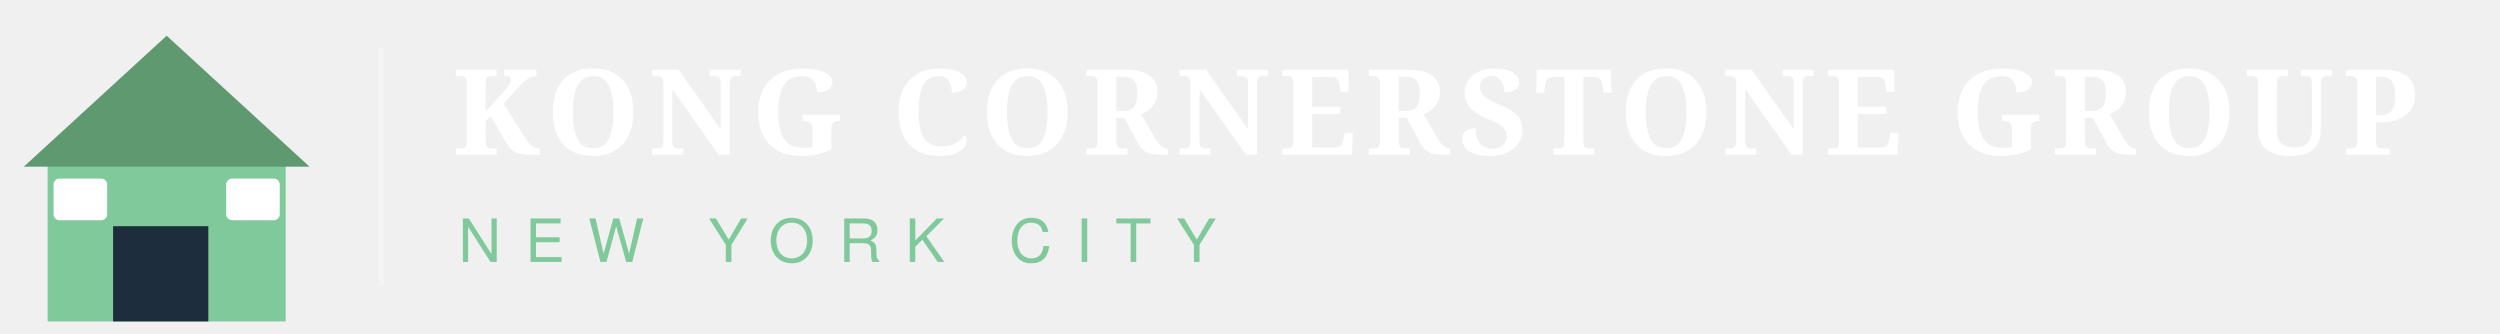
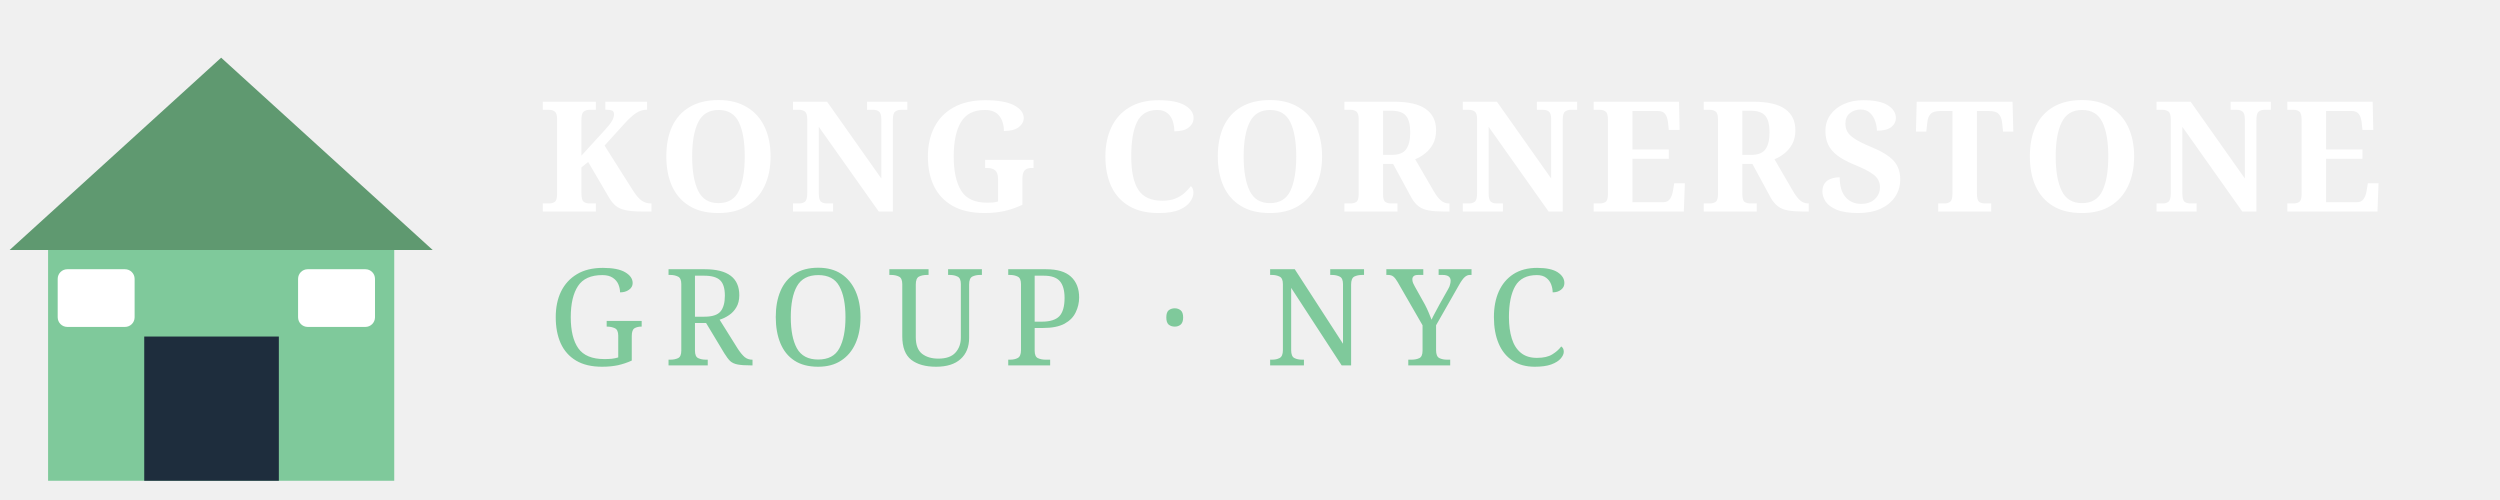
- <svg xmlns="http://www.w3.org/2000/svg" viewBox="0 0 420 56" width="420" height="56">
-   <g transform="translate(2, 2)">
-     <rect x="6" y="24" width="40" height="28" fill="#7fc99b" />
-     <polygon points="2,26 26,4 50,26" fill="#5f9970" />
-     <rect x="17" y="36" width="16" height="16" fill="#1e2d3d" />
-     <rect x="7" y="28" width="9" height="7" fill="white" rx="1" />
-     <rect x="36" y="28" width="9" height="7" fill="white" rx="1" />
+ <svg xmlns="http://www.w3.org/2000/svg" viewBox="0 0 260 52" width="260" height="52">
+   <g transform="translate(0, 2)">
+     <rect x="5" y="22" width="36" height="26" fill="#7fc99b" />
+     <polygon points="1,24 23,4 45,24" fill="#5f9970" />
+     <rect x="15" y="33" width="14" height="15" fill="#1e2d3d" />
+     <rect x="6" y="26" width="8" height="6" fill="white" rx="1" />
+     <rect x="31" y="26" width="8" height="6" fill="white" rx="1" />
  </g>
-   <line x1="64" y1="8" x2="64" y2="48" stroke="rgba(255,255,255,0.25)" stroke-width="1" />
-   <text x="76" y="26" font-family="Georgia, serif" font-size="20" font-weight="700" letter-spacing="1.5" fill="white">KONG CORNERSTONE GROUP</text>
-   <text x="77" y="44" font-family="Helvetica, Arial, sans-serif" font-size="10" font-weight="400" letter-spacing="4" fill="#7fc99b">NEW YORK CITY</text>
+   <text x="56" y="22" font-family="Georgia, serif" font-size="16" font-weight="700" letter-spacing="1" fill="white">KONG CORNERSTONE</text>
+   <text x="57" y="38" font-family="Georgia, serif" font-size="14" font-weight="400" letter-spacing="2" fill="#7fc99b">GROUP · NYC</text>
</svg>
